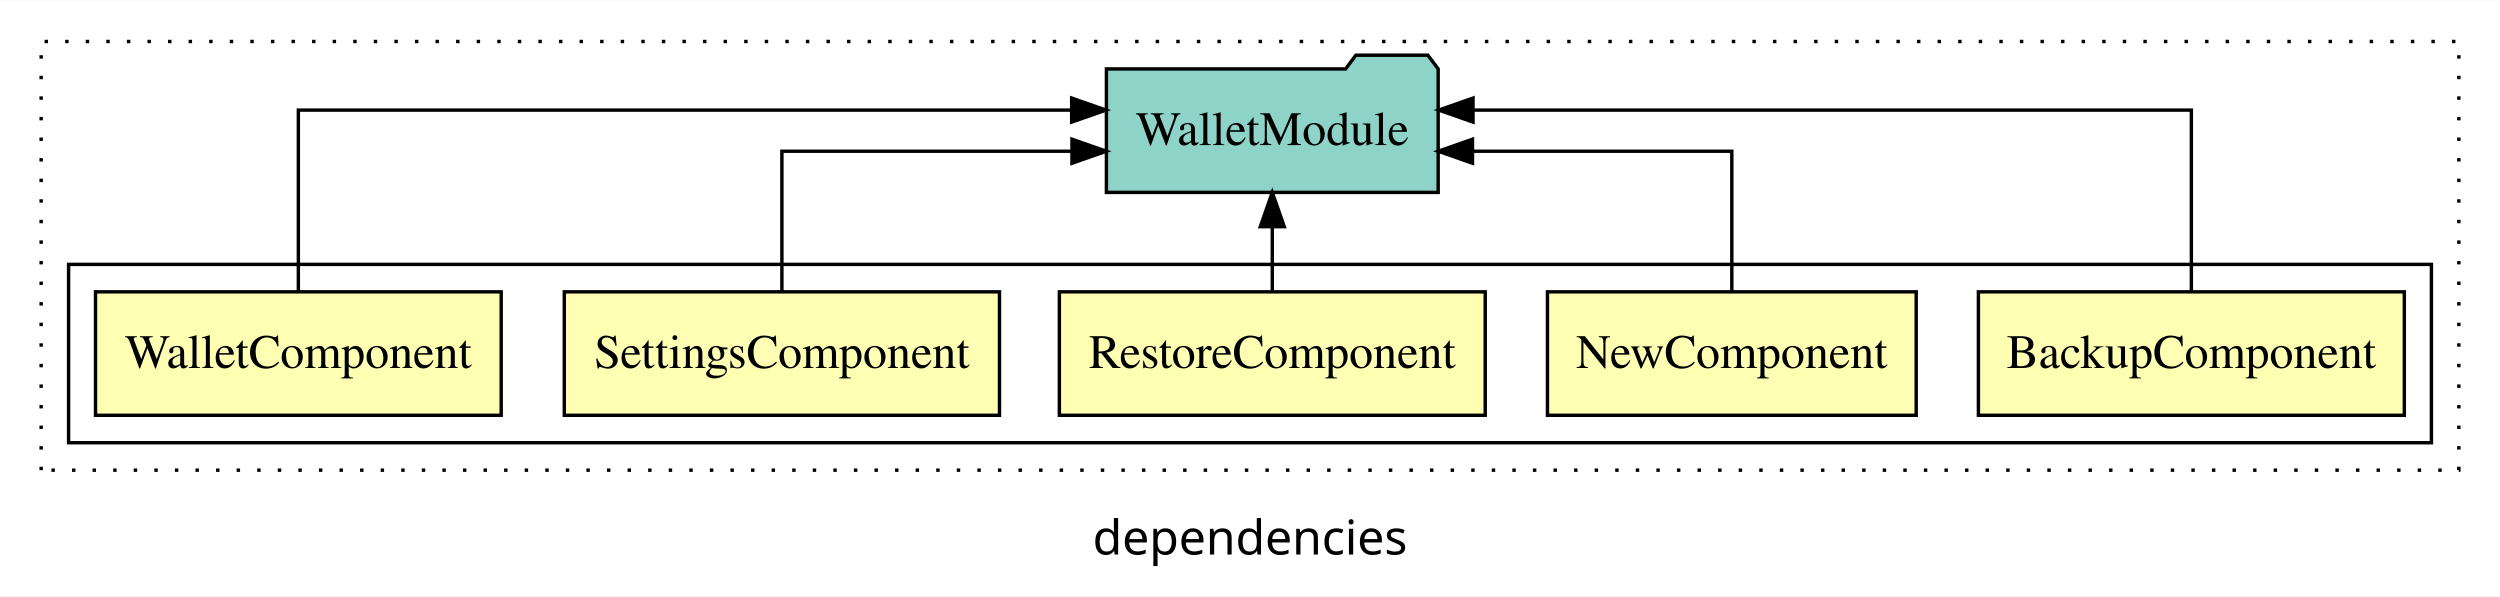
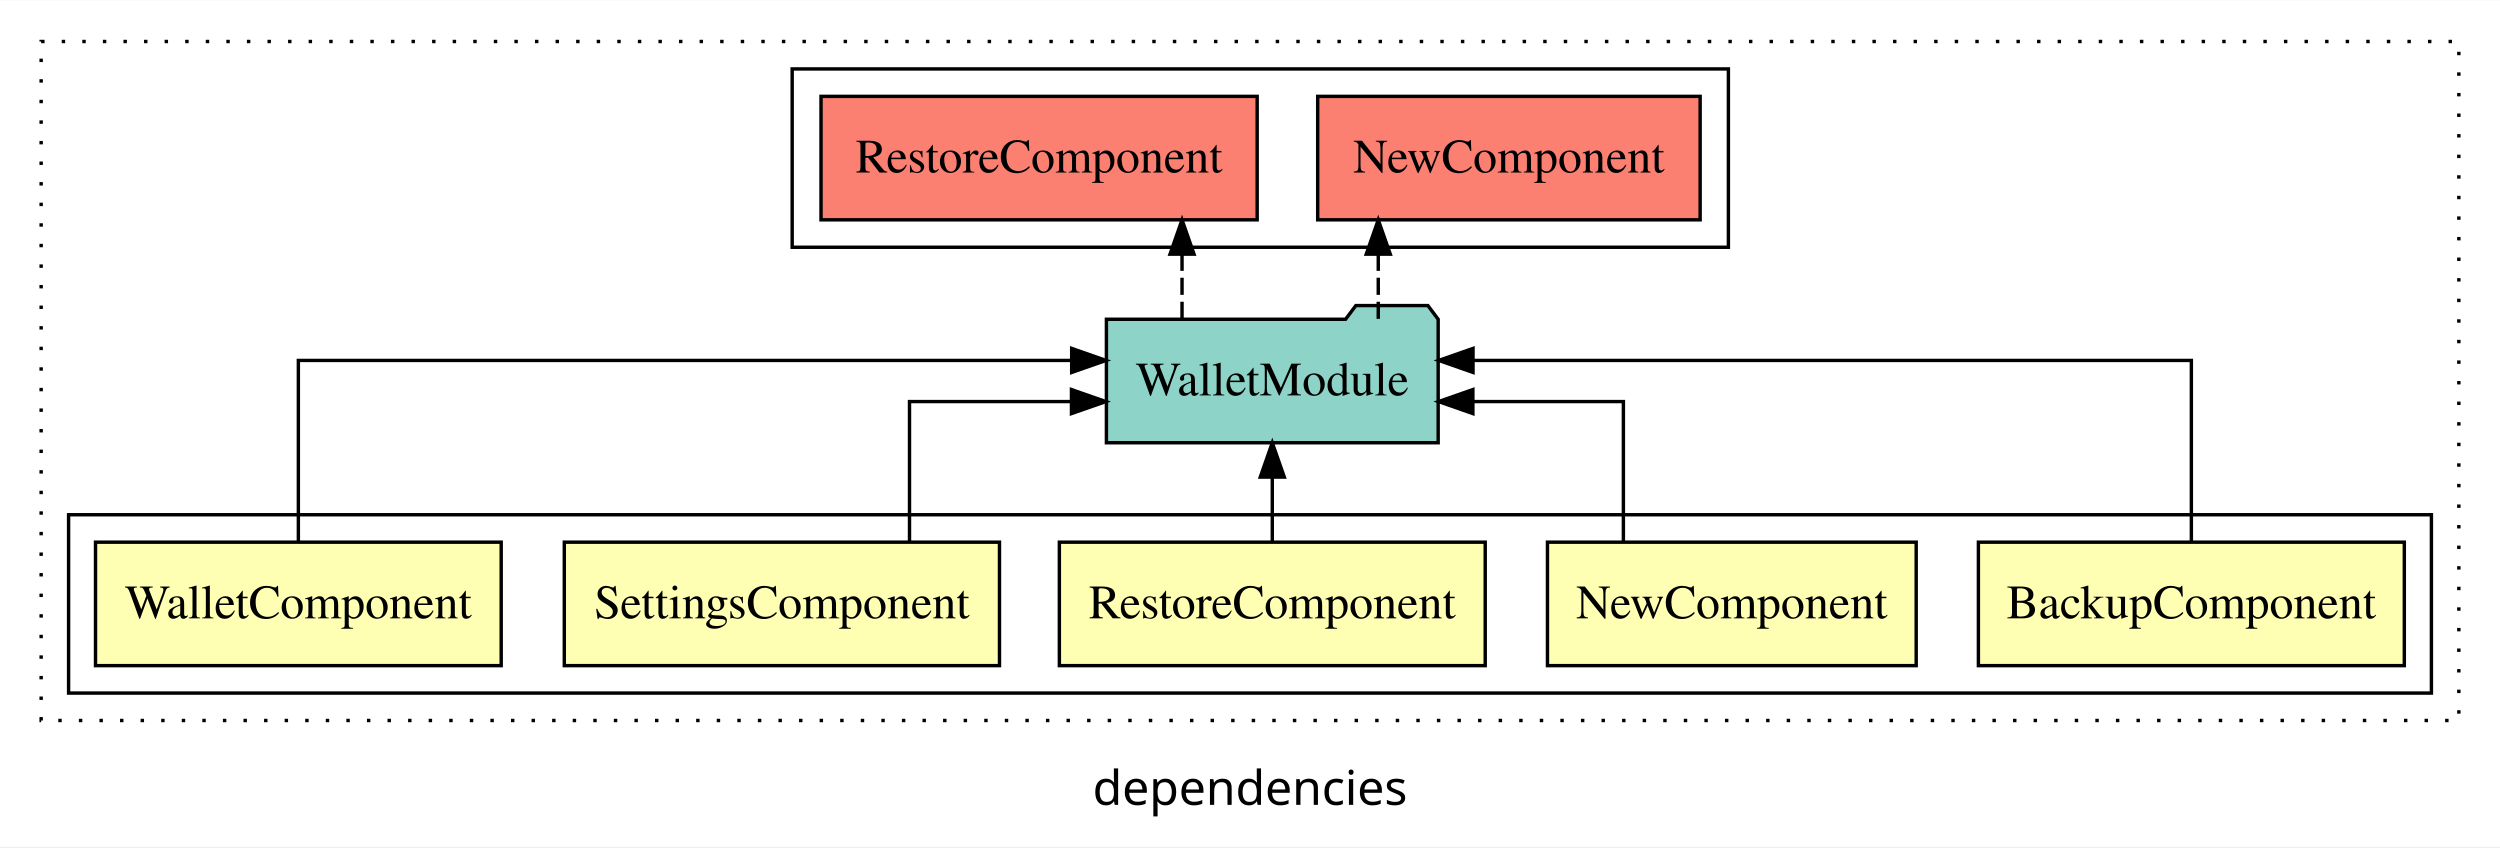
- <svg xmlns="http://www.w3.org/2000/svg" width="729pt" height="174pt" viewBox="0.00 0.00 729.00 173.80">
-   <g id="graph0" class="graph" transform="scale(1 1) rotate(0) translate(4 169.8)">
-     <polygon fill="white" stroke="transparent" points="-4,4 -4,-169.8 725,-169.8 725,4 -4,4" />
+ <svg xmlns="http://www.w3.org/2000/svg" width="729pt" height="247pt" viewBox="0.00 0.00 729.00 246.80">
+   <g id="graph0" class="graph" transform="scale(1 1) rotate(0) translate(4 242.8)">
+     <polygon fill="white" stroke="transparent" points="-4,4 -4,-242.8 725,-242.8 725,4 -4,4" />
    <text text-anchor="middle" x="360.5" y="-8.2" font-family="sans-serif" font-size="14.00">dependencies</text>
    <g id="clust1" class="cluster">
-       <polygon fill="none" stroke="black" stroke-dasharray="1,5" points="8,-32.8 8,-157.8 713,-157.8 713,-32.8 8,-32.8" />
+       <polygon fill="none" stroke="black" stroke-dasharray="1,5" points="8,-32.8 8,-230.8 713,-230.8 713,-32.8 8,-32.8" />
    </g>
    <g id="clust2" class="cluster">
      <polygon fill="none" stroke="black" points="16,-40.8 16,-92.8 705,-92.8 705,-40.8 16,-40.8" />
+     </g>
+     <g id="clust9" class="cluster">
+       <polygon fill="none" stroke="black" points="227,-170.8 227,-222.8 500,-222.8 500,-170.8 227,-170.8" />
    </g>
    <g id="node1" class="node">
      <polygon fill="#ffffb3" stroke="black" points="697.1,-84.8 572.9,-84.8 572.9,-48.8 697.1,-48.8 697.1,-84.8" />
      <text text-anchor="middle" x="635" y="-62.6" font-family="Times,serif" font-size="14.00">BackupComponent</text>
    </g>
    <g id="node6" class="node">
      <polygon fill="#8dd3c7" stroke="black" points="415.37,-149.8 412.37,-153.8 391.37,-153.8 388.37,-149.8 318.63,-149.8 318.63,-113.8 415.37,-113.8 415.37,-149.8" />
      <text text-anchor="middle" x="367" y="-127.6" font-family="Times,serif" font-size="14.00">WalletModule</text>
    </g>
    <g id="edge1" class="edge">
      <path fill="none" stroke="black" d="M635,-85.08C635,-106.12 635,-137.8 635,-137.8 635,-137.8 425.53,-137.8 425.53,-137.8" />
      <polygon fill="black" stroke="black" points="425.53,-134.3 415.53,-137.8 425.53,-141.3 425.53,-134.3" />
    </g>
    <g id="node2" class="node">
      <polygon fill="#ffffb3" stroke="black" points="554.76,-84.8 447.24,-84.8 447.24,-48.8 554.76,-48.8 554.76,-84.8" />
      <text text-anchor="middle" x="501" y="-62.6" font-family="Times,serif" font-size="14.00">NewComponent</text>
    </g>
    <g id="edge2" class="edge">
-       <path fill="none" stroke="black" d="M501,-84.82C501,-102.17 501,-125.8 501,-125.8 501,-125.8 425.38,-125.8 425.38,-125.8" />
-       <polygon fill="black" stroke="black" points="425.38,-122.3 415.38,-125.8 425.38,-129.3 425.38,-122.3" />
+       <path fill="none" stroke="black" d="M469.38,-84.82C469.38,-102.17 469.38,-125.8 469.38,-125.8 469.38,-125.8 425.49,-125.8 425.49,-125.8" />
+       <polygon fill="black" stroke="black" points="425.49,-122.3 415.49,-125.8 425.49,-129.3 425.49,-122.3" />
    </g>
    <g id="node3" class="node">
      <polygon fill="#ffffb3" stroke="black" points="429.09,-84.8 304.91,-84.8 304.91,-48.8 429.09,-48.8 429.09,-84.8" />
      <text text-anchor="middle" x="367" y="-62.6" font-family="Times,serif" font-size="14.00">RestoreComponent</text>
    </g>
    <g id="edge3" class="edge">
      <path fill="none" stroke="black" d="M367,-84.91C367,-84.91 367,-103.79 367,-103.79" />
      <polygon fill="black" stroke="black" points="363.5,-103.79 367,-113.79 370.5,-103.79 363.5,-103.79" />
    </g>
    <g id="node4" class="node">
      <polygon fill="#ffffb3" stroke="black" points="287.45,-84.8 160.55,-84.8 160.55,-48.8 287.45,-48.8 287.45,-84.8" />
      <text text-anchor="middle" x="224" y="-62.6" font-family="Times,serif" font-size="14.00">SettingsComponent</text>
    </g>
    <g id="edge4" class="edge">
-       <path fill="none" stroke="black" d="M224,-84.82C224,-102.17 224,-125.8 224,-125.8 224,-125.8 308.59,-125.8 308.59,-125.8" />
-       <polygon fill="black" stroke="black" points="308.59,-129.3 318.59,-125.8 308.59,-122.3 308.59,-129.3" />
+       <path fill="none" stroke="black" d="M261.21,-84.82C261.21,-102.17 261.21,-125.8 261.21,-125.8 261.21,-125.8 308.44,-125.8 308.44,-125.8" />
+       <polygon fill="black" stroke="black" points="308.44,-129.3 318.44,-125.8 308.44,-122.3 308.44,-129.3" />
    </g>
    <g id="node5" class="node">
      <polygon fill="#ffffb3" stroke="black" points="142.15,-84.8 23.85,-84.8 23.85,-48.8 142.15,-48.8 142.15,-84.8" />
      <text text-anchor="middle" x="83" y="-62.6" font-family="Times,serif" font-size="14.00">WalletComponent</text>
    </g>
    <g id="edge5" class="edge">
      <path fill="none" stroke="black" d="M83,-85.08C83,-106.12 83,-137.8 83,-137.8 83,-137.8 308.5,-137.8 308.5,-137.8" />
      <polygon fill="black" stroke="black" points="308.5,-141.3 318.5,-137.8 308.5,-134.3 308.5,-141.3" />
    </g>
+     <g id="node7" class="node">
+       <polygon fill="#fb8072" stroke="black" points="491.76,-214.8 380.24,-214.8 380.24,-178.8 491.76,-178.8 491.76,-214.8" />
+       <text text-anchor="middle" x="436" y="-192.6" font-family="Times,serif" font-size="14.00">NewComponent </text>
+     </g>
+     <g id="edge6" class="edge">
+       <path fill="none" stroke="black" stroke-dasharray="5,2" d="M397.9,-149.91C397.9,-149.91 397.9,-168.79 397.9,-168.79" />
+       <polygon fill="black" stroke="black" points="394.4,-168.79 397.9,-178.79 401.4,-168.79 394.4,-168.79" />
+     </g>
+     <g id="node8" class="node">
+       <polygon fill="#fb8072" stroke="black" points="362.59,-214.8 235.41,-214.8 235.41,-178.8 362.59,-178.8 362.59,-214.8" />
+       <text text-anchor="middle" x="299" y="-192.6" font-family="Times,serif" font-size="14.00">RestoreComponent </text>
+     </g>
+     <g id="edge7" class="edge">
+       <path fill="none" stroke="black" stroke-dasharray="5,2" d="M340.68,-149.91C340.68,-149.91 340.68,-168.79 340.68,-168.79" />
+       <polygon fill="black" stroke="black" points="337.18,-168.79 340.68,-178.79 344.18,-168.79 337.18,-168.79" />
+     </g>
  </g>
</svg>
